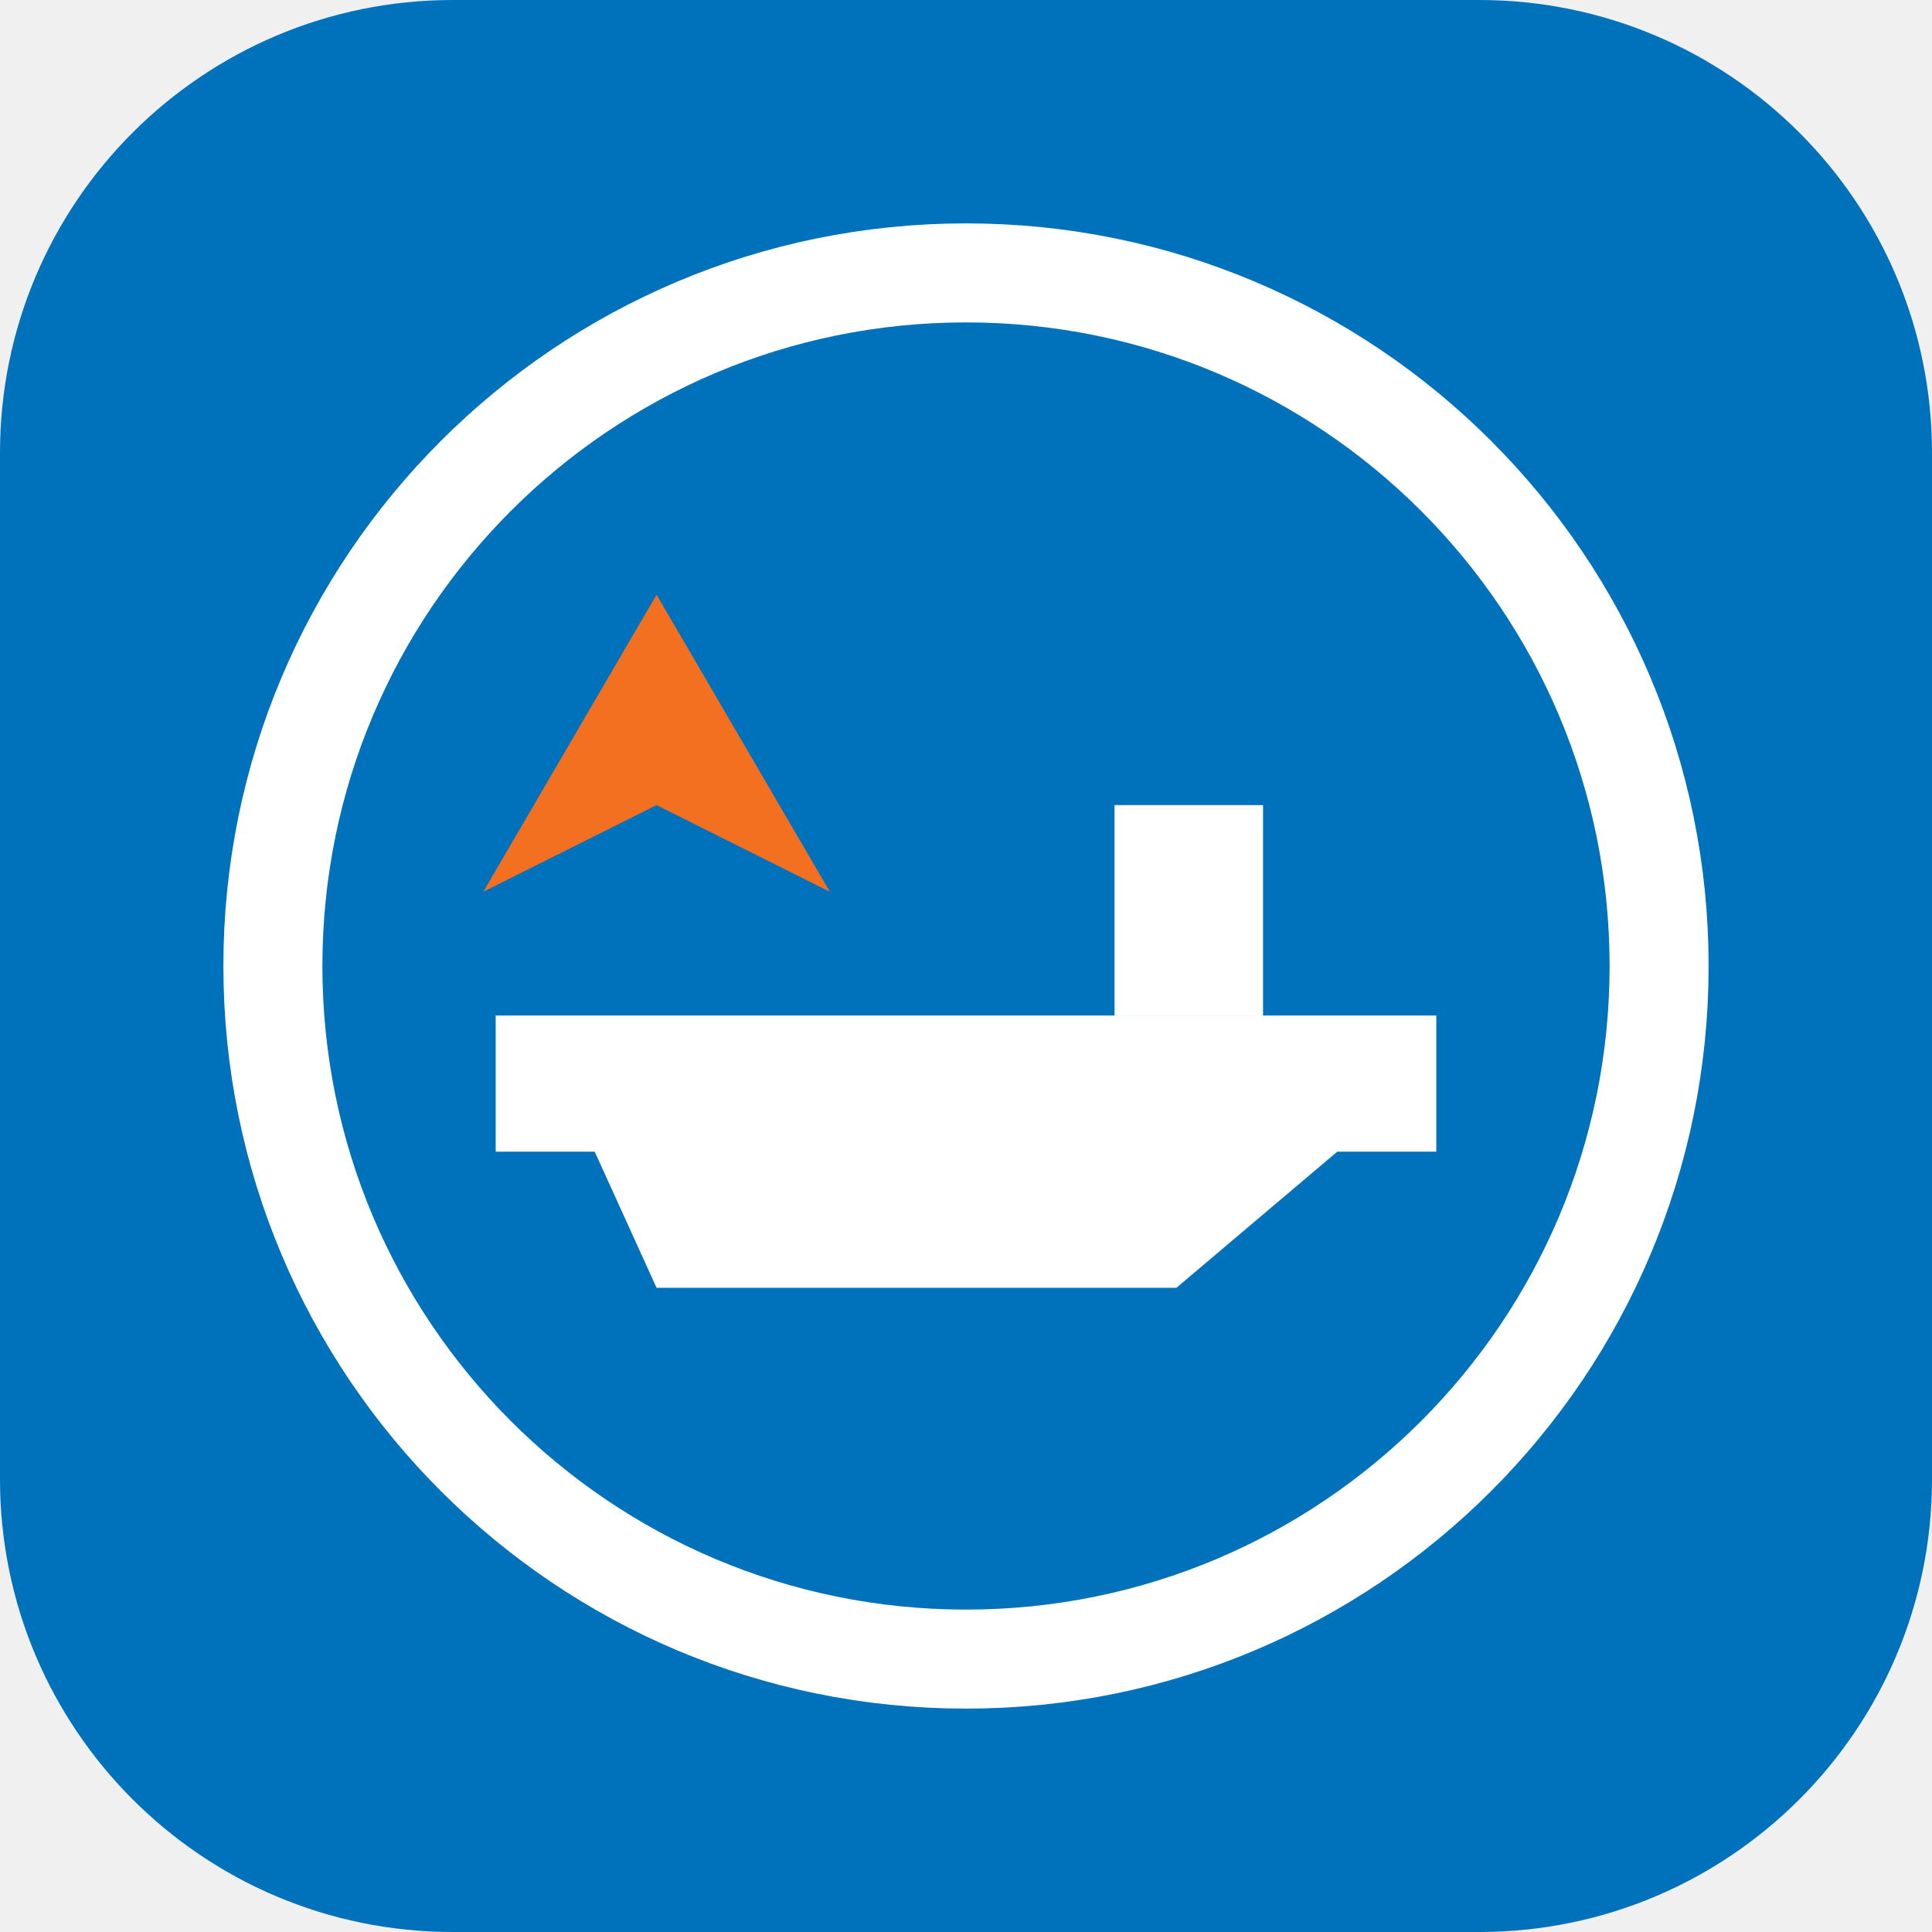
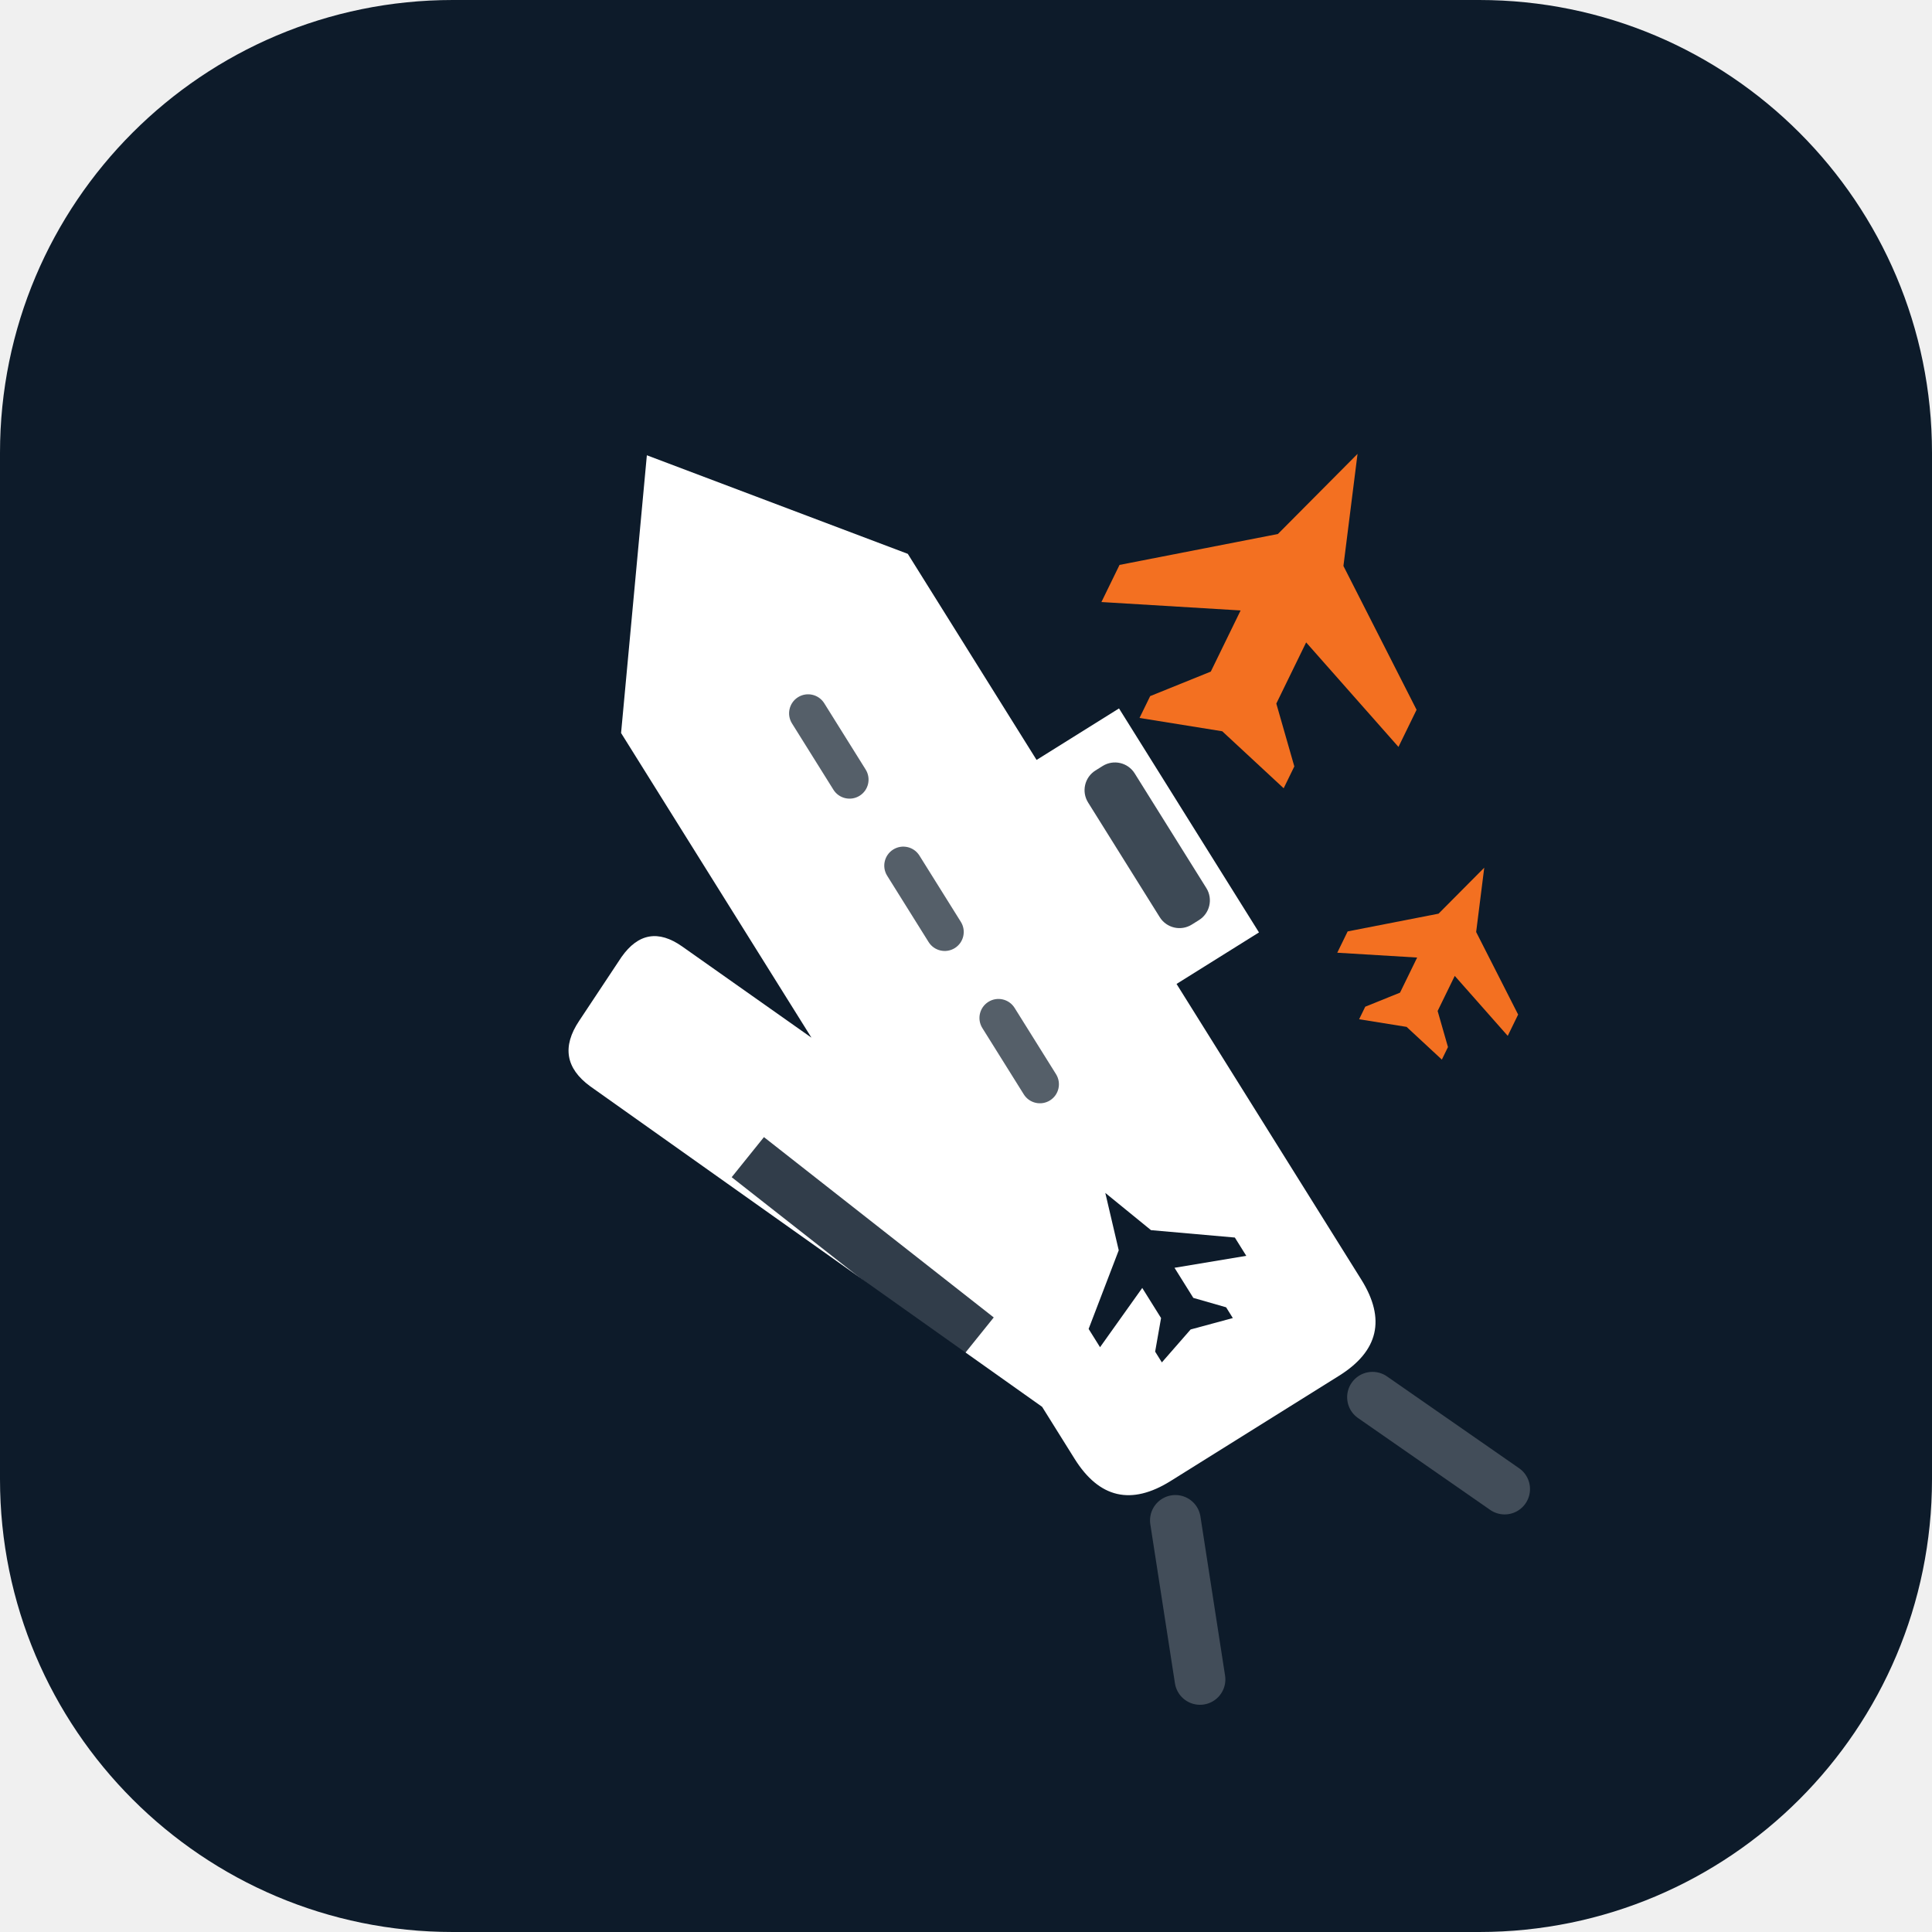
- <svg xmlns="http://www.w3.org/2000/svg" viewBox="0 0 64 64" width="512" height="512">
-   <rect width="64" height="64" rx="15" fill="#0072BC" />
-   <g transform="translate(32 32) scale(0.82) translate(-32 -32)">
-     <circle cx="32" cy="32" r="28" fill="none" stroke="#fff" stroke-width="4" />
-     <path d="M19.5 17 L26.5 29 L19.5 25.5 L12.5 29 Z" fill="#F37021" />
-     <path d="M38 25.5 H44 V34 H38 Z" fill="#fff" />
-     <path d="M13 34 H51 V39.5 H47 L40.5 45 H19.5 L17 39.5 H13 Z" fill="#fff" />
+ <svg xmlns="http://www.w3.org/2000/svg" viewBox="0 0 64 64" width="512" height="512" role="img" aria-label="AppCarrier">
+   <rect width="64" height="64" rx="15" fill="#0D1B2A" />
+   <g transform="translate(32 32) scale(0.7) translate(-32 -32)">
+     <g transform="rotate(-32 32 32)">
+       <path d="M26.5 59.5 L23.5 66.5" stroke="rgba(255,255,255,0.22)" stroke-width="2.4" stroke-linecap="round" fill="none" />
+       <path d="M37.5 59.5 L40.5 66.5" stroke="rgba(255,255,255,0.22)" stroke-width="2.4" stroke-linecap="round" fill="none" />
+       <path d="M32 3.5 L40 14 L40 25.5 L44.6 25.5 L44.6 38 L40 38 L40 54.5 Q40 57.8 36.7 57.8 L27.3 57.8 Q24 57.8 24 54.5 L24 51.6 L13.9 27.4 Q13.1 25.4 15.1 24.5 L18.4 23 Q20.3 22.2 21.1 24.1 L24 31 L24 14 Z" fill="#FFFFFF" />
+       <path d="M22 47.6 L17.3 34.6 L19.6 33.8 L24.3 46.8 Z" fill="#0D1B2A" opacity="0.85" />
+       <rect x="31.1" y="17" width="1.8" height="5.5" rx="0.9" fill="#0D1B2A" opacity="0.7" />
+       <rect x="31.1" y="25.5" width="1.8" height="5.5" rx="0.9" fill="#0D1B2A" opacity="0.7" />
+       <rect x="31.1" y="34" width="1.8" height="5.5" rx="0.9" fill="#0D1B2A" opacity="0.7" />
+       <rect x="41" y="27.4" width="2.6" height="8.6" rx="1.1" fill="#0D1B2A" opacity="0.8" />
+       <g transform="translate(31.9 48.8) scale(0.6)">
+         <path d="M0 -7 L1.5 -2.6 L6.8 1.4 L6.8 3.1 L1.5 0.9 L1.5 3.7 L3.3 5.7 L3.3 6.7 L0 5.7 L-3.3 6.7 L-3.3 5.7 L-1.5 3.7 L-1.5 0.9 L-6.8 3.1 L-6.8 1.4 L-1.5 -2.6 Z" fill="#0D1B2A" />
+       </g>
+     </g>
+     <g transform="translate(47 15) rotate(26) scale(1.15)">
+       <path d="M0 -7 L1.5 -2.6 L6.8 1.4 L6.8 3.1 L1.5 0.9 L1.5 3.7 L3.3 5.7 L3.3 6.7 L0 5.7 L-3.3 6.7 L-3.3 5.7 L-1.5 3.7 L-1.5 0.9 L-6.8 3.1 L-6.8 1.4 L-1.5 -2.6 Z" fill="#F37021" />
+     </g>
+     <g transform="translate(54.5 31.5) rotate(26) scale(0.66)">
+       <path d="M0 -7 L1.5 -2.6 L6.8 1.4 L6.8 3.1 L1.5 0.9 L1.5 3.7 L3.3 5.7 L3.3 6.7 L0 5.7 L-3.3 6.7 L-3.3 5.7 L-1.5 3.7 L-1.5 0.9 L-6.8 3.1 L-6.8 1.4 L-1.5 -2.6 Z" fill="#F37021" />
+     </g>
  </g>
</svg>
